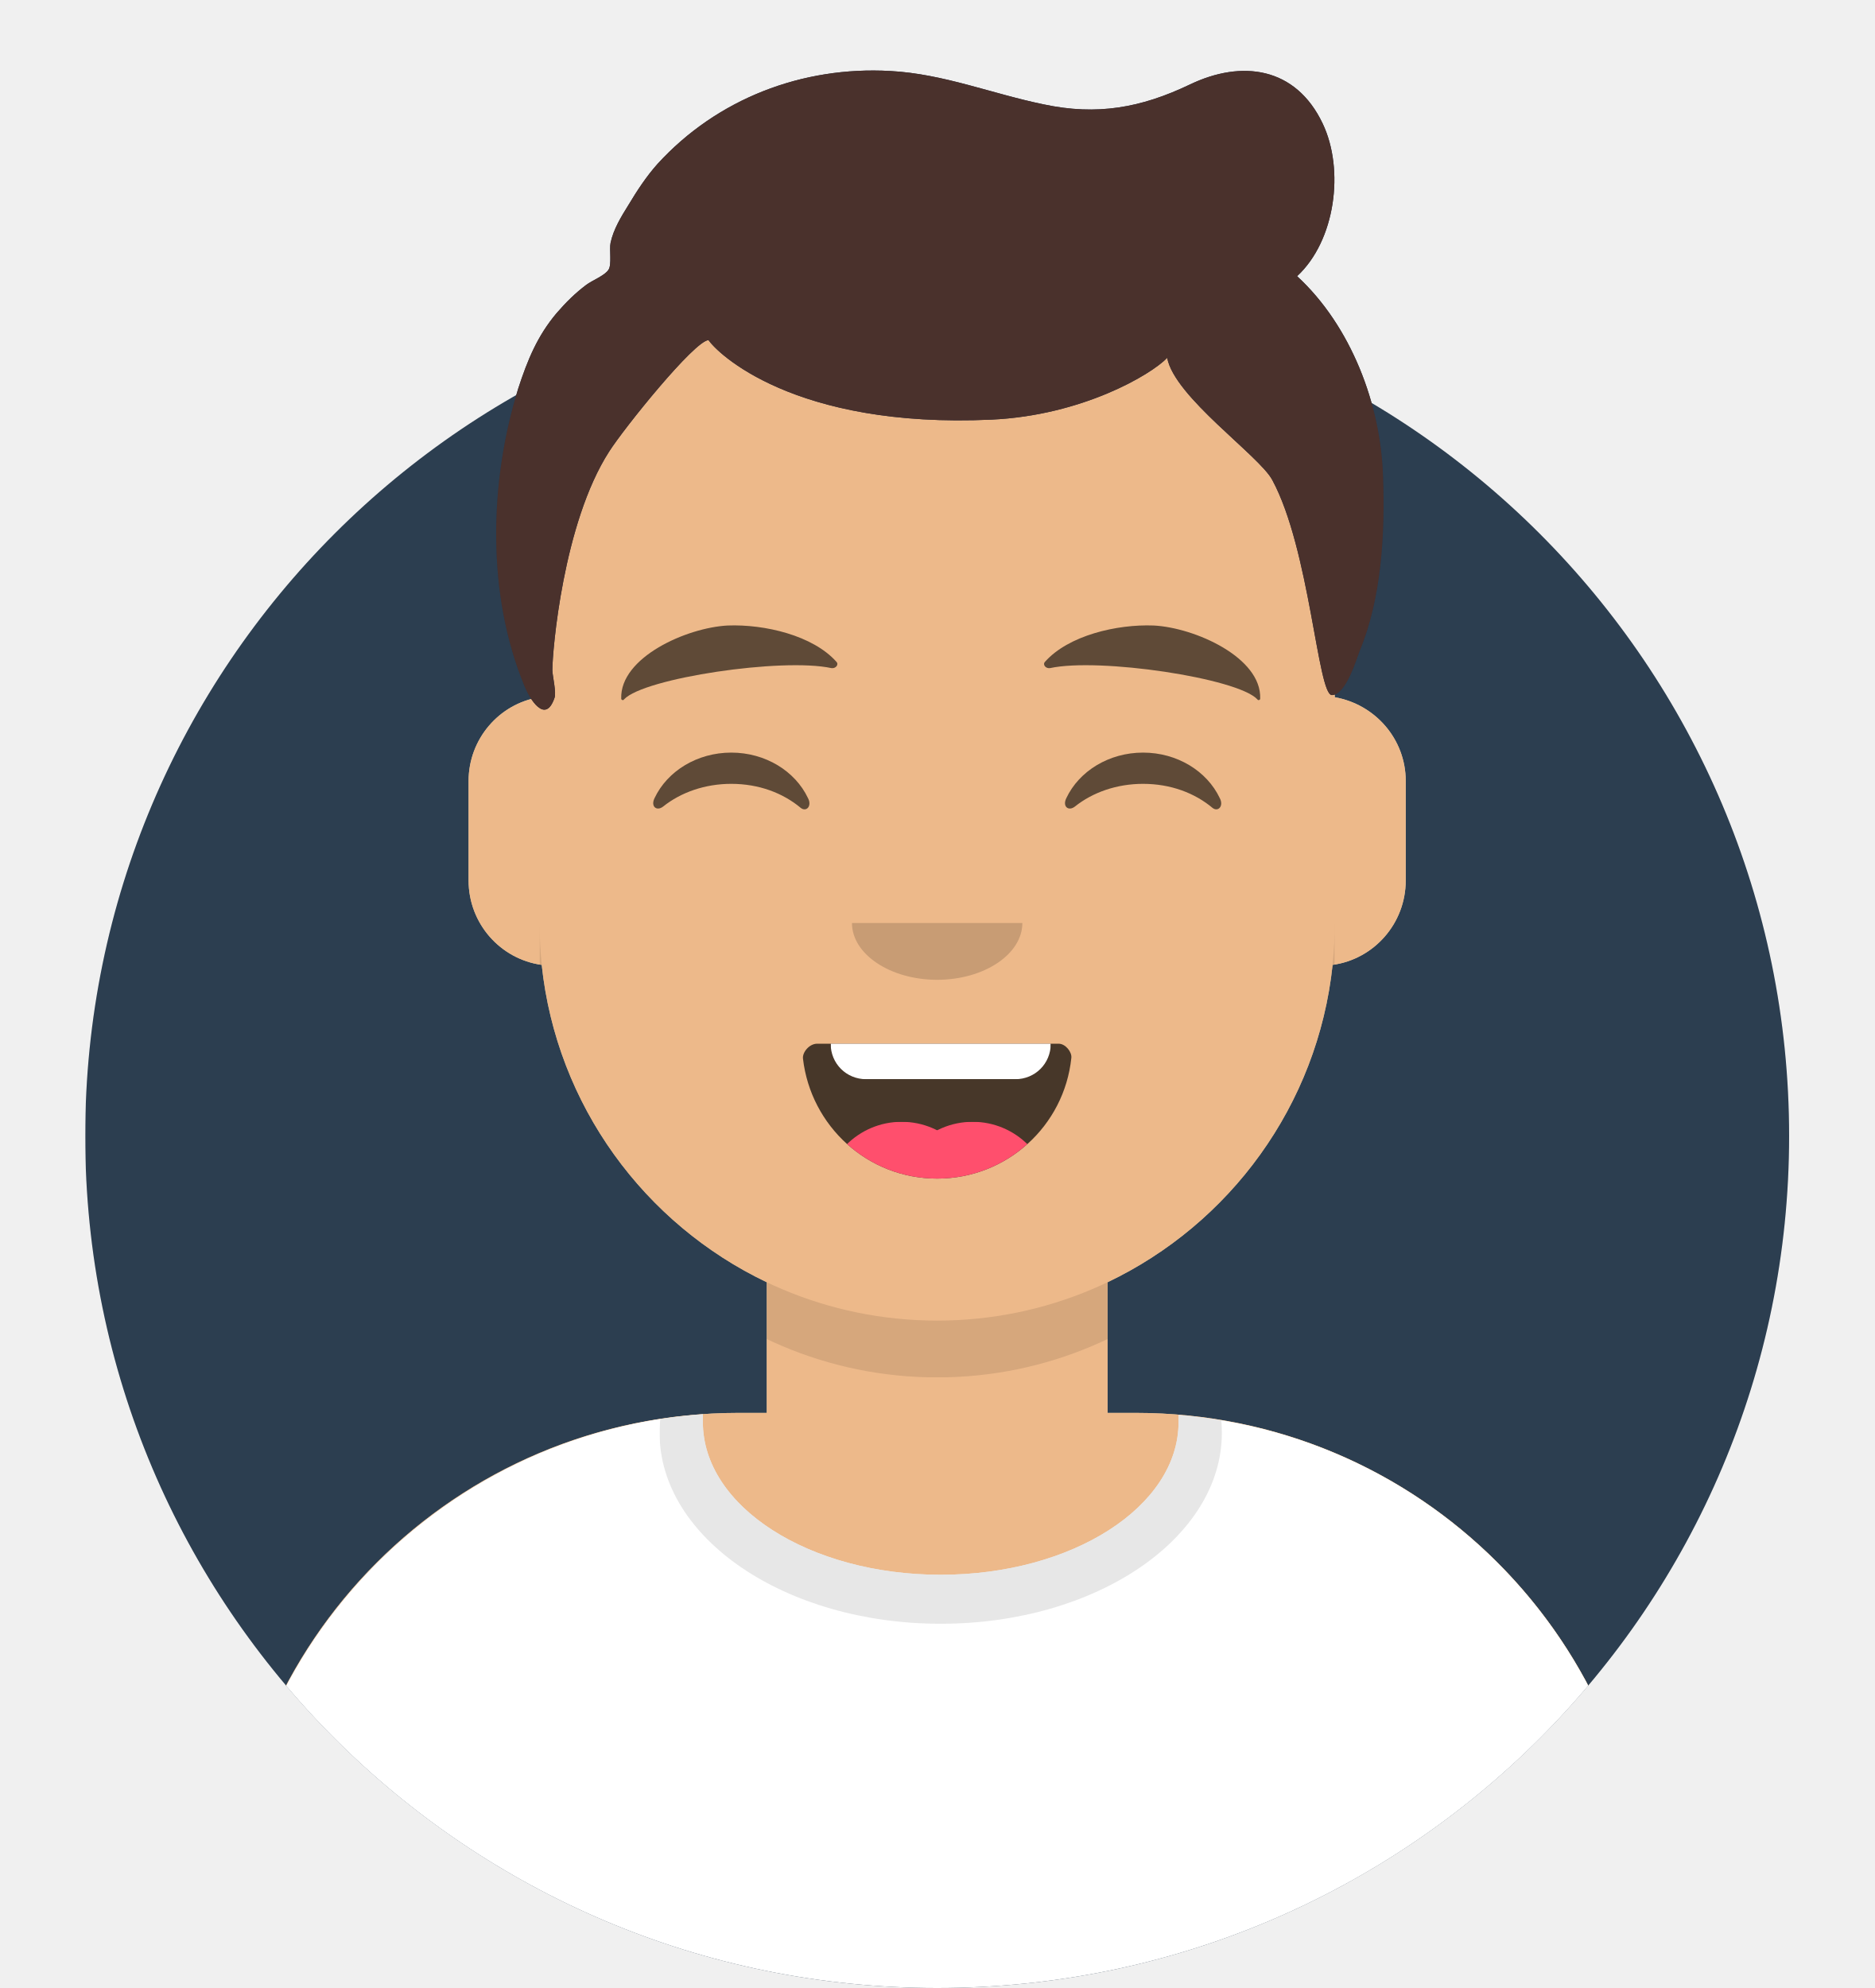
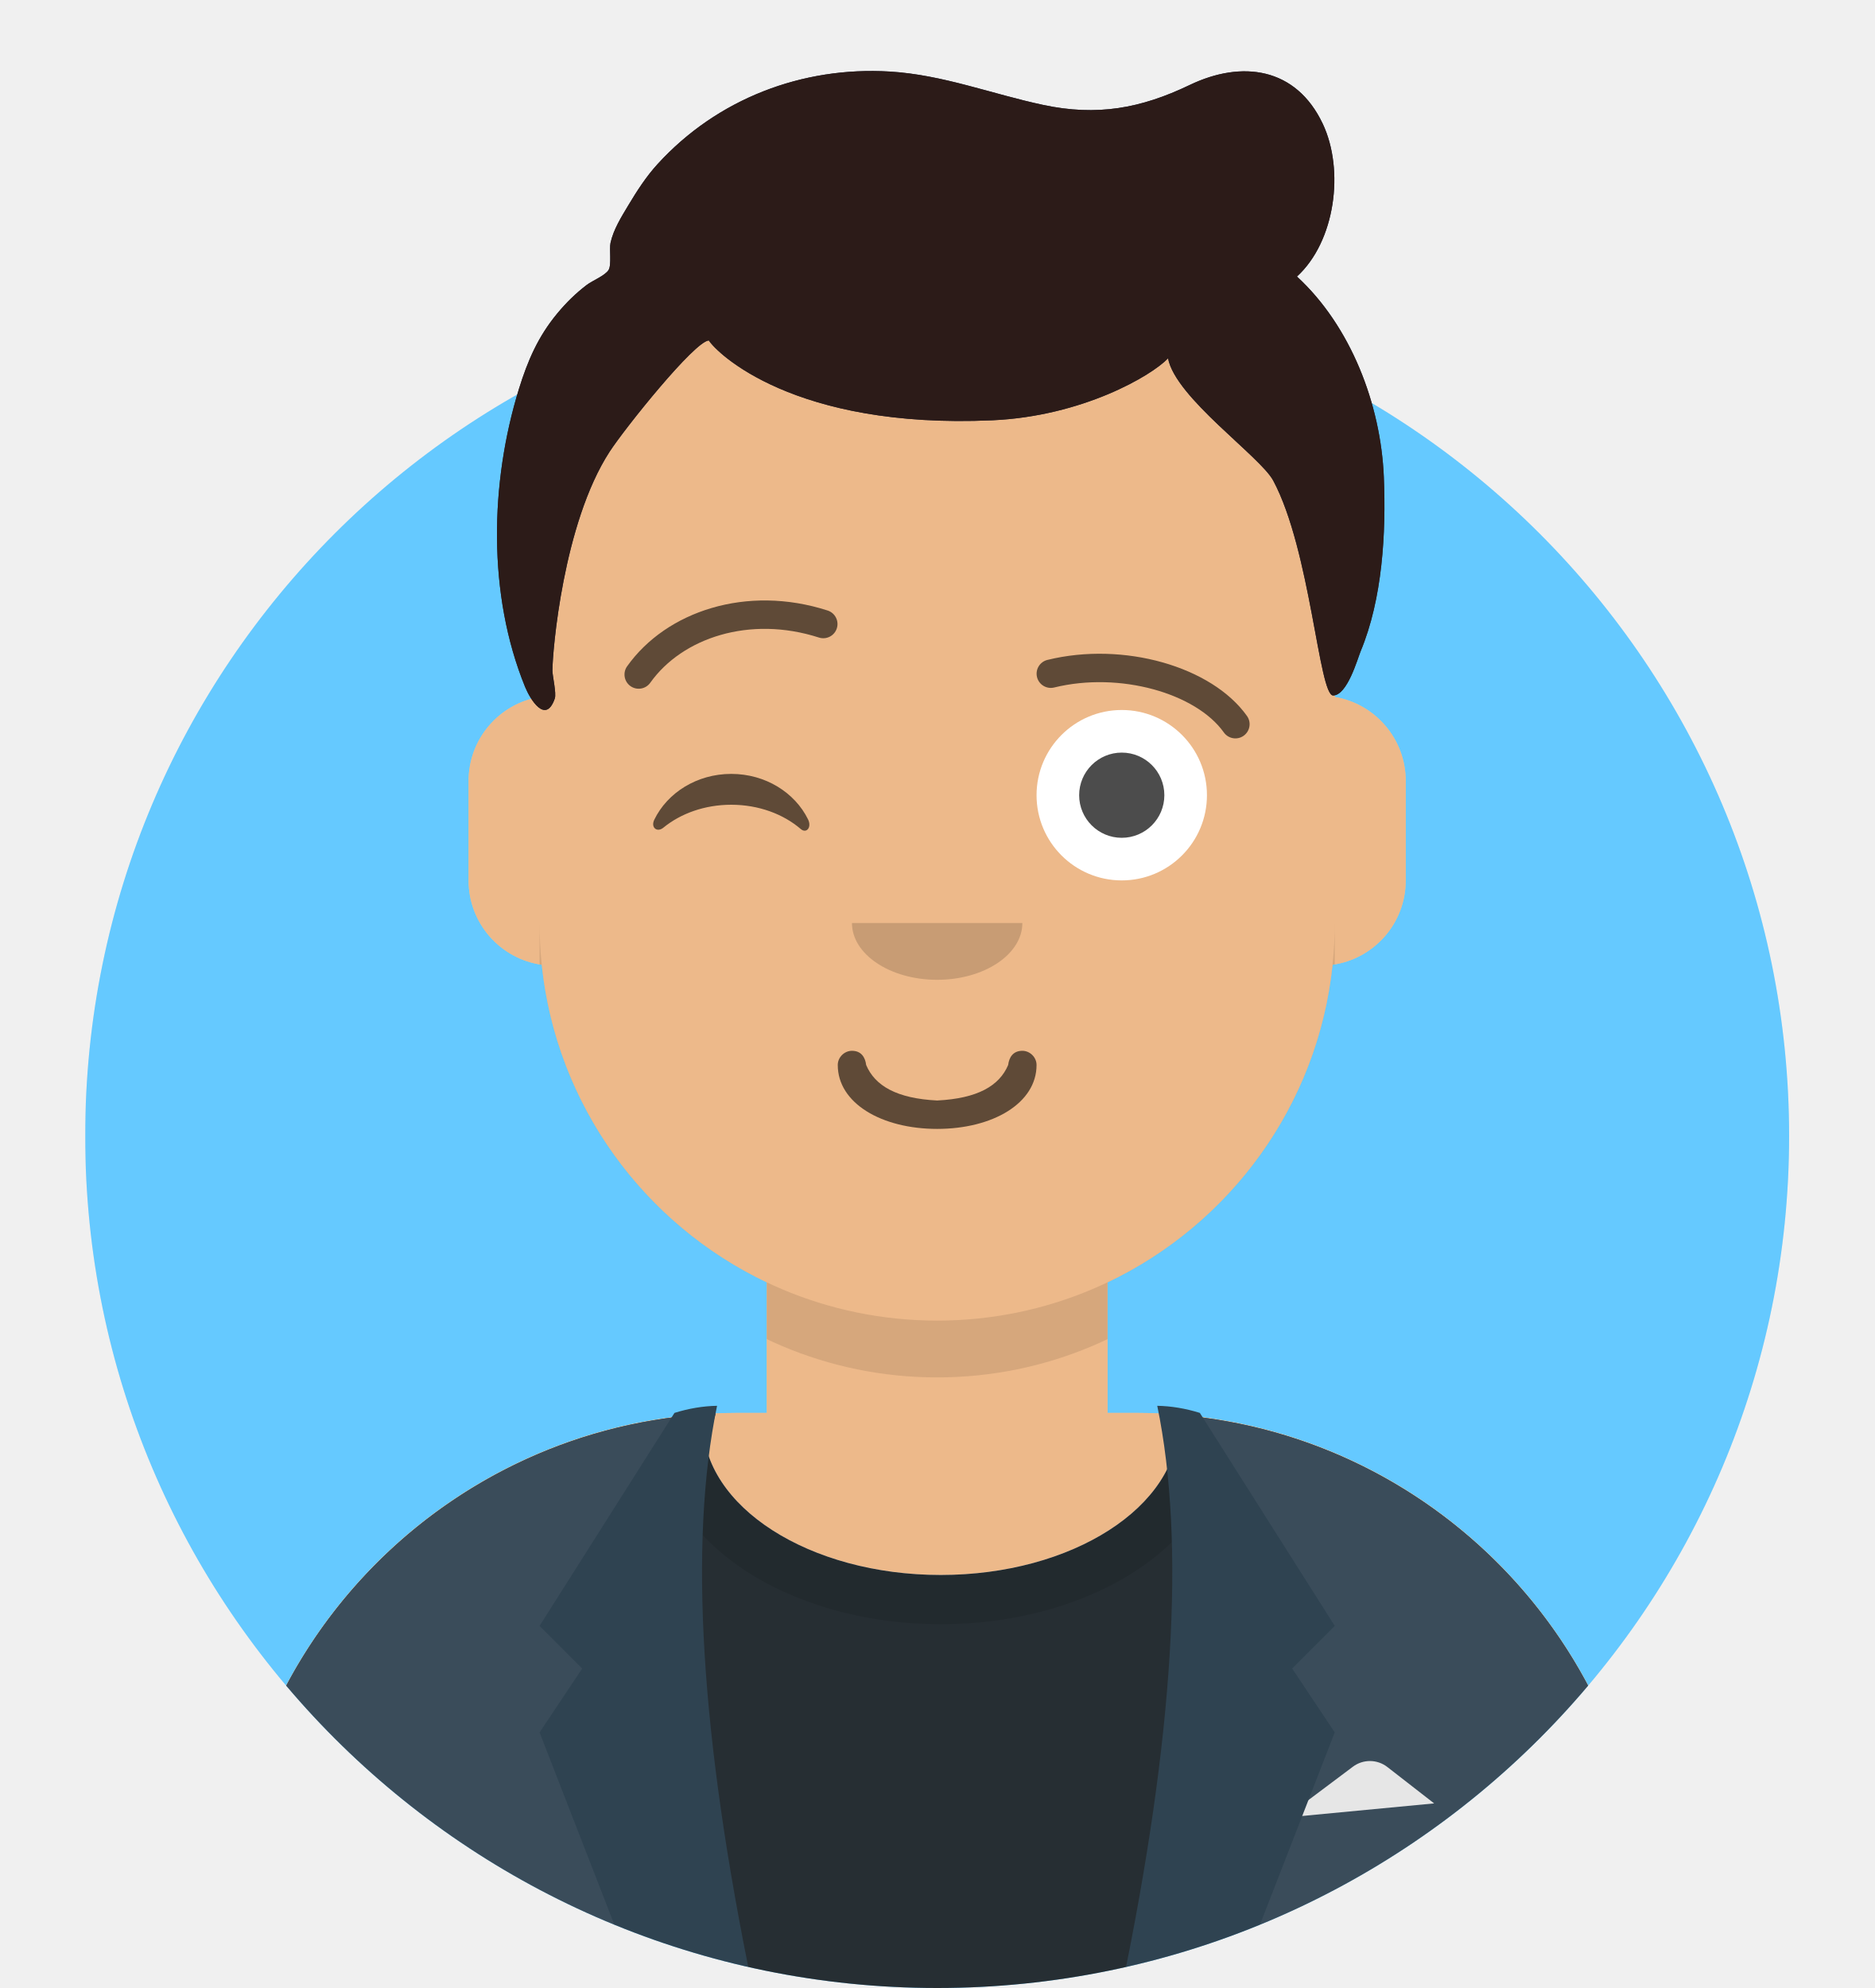
- <svg xmlns="http://www.w3.org/2000/svg" version="1.1" id="Layer_1" x="0px" y="0px" viewBox="0 0 264 280" style="enable-background:new 0 0 264 280;" xml:space="preserve">
-   <style type="text/css">
- 	.st0{fill-rule:evenodd;clip-rule:evenodd;fill:#E6E6E6;}
- 	.st1{filter:url(#Adobe_OpacityMaskFilter);}
- 	.st2{fill-rule:evenodd;clip-rule:evenodd;fill:#FFFFFF;}
- 	.st3{mask:url(#mask-2_1_);}
- 	.st4{fill-rule:evenodd;clip-rule:evenodd;fill:#2C3E50;}
- 	.st5{filter:url(#Adobe_OpacityMaskFilter_1_);}
- 	.st6{mask:url(#mask-4_1_);}
- 	.st7{fill-rule:evenodd;clip-rule:evenodd;fill:#D0C6AC;}
- 	.st8{filter:url(#Adobe_OpacityMaskFilter_2_);}
- 	.st9{mask:url(#mask-6_1_);}
- 	.st10{fill-rule:evenodd;clip-rule:evenodd;fill:#EDB98A;}
- 	.st11{filter:url(#Adobe_OpacityMaskFilter_3_);}
- 	.st12{mask:url(#mask-6_2_);fill-rule:evenodd;clip-rule:evenodd;fill-opacity:0.1;}
- 	.st13{filter:url(#Adobe_OpacityMaskFilter_4_);}
- 	.st14{mask:url(#react-mask-952_1_);}
- 	.st15{filter:url(#Adobe_OpacityMaskFilter_5_);}
- 	.st16{opacity:0.6;mask:url(#react-mask-952_2_);}
- 	.st17{fill-rule:evenodd;clip-rule:evenodd;fill-opacity:0.16;}
- 	.st18{fill-rule:evenodd;clip-rule:evenodd;fill-opacity:0.7;}
- 	.st19{filter:url(#Adobe_OpacityMaskFilter_6_);}
- 	.st20{mask:url(#react-mask-934_1_);fill-rule:evenodd;clip-rule:evenodd;fill:#FFFFFF;}
- 	.st21{filter:url(#Adobe_OpacityMaskFilter_7_);}
- 	.st22{mask:url(#react-mask-934_2_);}
- 	.st23{fill-rule:evenodd;clip-rule:evenodd;fill:#FF4F6D;}
- 	.st24{fill-rule:evenodd;clip-rule:evenodd;fill-opacity:0.6;}
- 	.st25{filter:url(#Adobe_OpacityMaskFilter_8_);}
- 	.st26{mask:url(#react-mask-925_1_);}
- 	.st27{fill-rule:evenodd;clip-rule:evenodd;fill:#28354B;}
- 	.st28{filter:url(#Adobe_OpacityMaskFilter_9_);}
- 	.st29{mask:url(#react-mask-924_1_);}
- 	.st30{fill-rule:evenodd;clip-rule:evenodd;fill:#4A312C;}
- </style>
-   <g>
-     <g transform="translate(-825, -1100)">
+ <svg xmlns="http://www.w3.org/2000/svg" xmlns:xlink="http://www.w3.org/1999/xlink" width="264px" height="280px" viewBox="0 0 264 280" version="1.1">
+   <defs>
+     <circle id="path-1" cx="120" cy="120" r="120" />
+     <path d="M12,160 C12,226.274 65.726,280 132,280 C198.274,280 252,226.274 252,160 L264,160 L264,-1.42108547e-14 L-3.19744231e-14,-1.42108547e-14 L-3.19744231e-14,160 L12,160 Z" id="path-3" />
+     <path d="M124,144.611 L124,163 L128,163 L128,163 C167.765,163 200,195.235 200,235 L200,244 L0,244 L0,235 C-4.86974701e-15,195.235 32.235,163 72,163 L72,163 L76,163 L76,144.611 C58.763,136.422 46.372,119.687 44.305,99.881 C38.48,99.058 34,94.052 34,88 L34,74 C34,68.054 38.325,63.118 44,62.166 L44,56 L44,56 C44,25.072 69.072,5.68137151e-15 100,0 L100,0 L100,0 C130.928,-5.68137151e-15 156,25.072 156,56 L156,62.166 C161.675,63.118 166,68.054 166,74 L166,88 C166,94.052 161.52,99.058 155.695,99.881 C153.628,119.687 141.237,136.422 124,144.611 Z" id="path-5" />
+   </defs>
+   <g id="Avataaar" stroke="none" stroke-width="1" fill="none" fill-rule="evenodd">
+     <g transform="translate(-825, -1100)" id="Avataaar/Circle">
      <g transform="translate(825, 1100)">
-         <g id="Circle" transform="translate(12, 40)">
-           <g id="Circle-Background">
-             <circle class="st0" cx="120" cy="120" r="120" />
-           </g>
-           <defs>
-             <filter id="Adobe_OpacityMaskFilter" filterUnits="userSpaceOnUse" x="0" y="0" width="240" height="240">
-               <feColorMatrix type="matrix" values="1 0 0 0 0  0 1 0 0 0  0 0 1 0 0  0 0 0 1 0" />
-             </filter>
-           </defs>
-           <mask maskUnits="userSpaceOnUse" x="0" y="0" width="240" height="240" id="mask-2_1_">
-             <g class="st1">
-               <circle id="path-1_1_" class="st2" cx="120" cy="120" r="120" />
-             </g>
+         <g id="Circle" stroke-width="1" fill-rule="evenodd" transform="translate(12, 40)">
+           <mask id="mask-2" fill="white">
+             <use xlink:href="#path-1" />
          </mask>
-           <g class="st3">
-             <rect class="st4" width="240" height="240" />
+           <use id="Circle-Background" fill="#E6E6E6" xlink:href="#path-1" />
+           <g id="Color/Palette/Blue-01" mask="url(#mask-2)" fill="#65C9FF">
+             <rect id="🖍Color" x="0" y="0" width="240" height="240" />
          </g>
        </g>
-         <g id="Mask">
- 			</g>
-         <defs>
-           <filter id="Adobe_OpacityMaskFilter_1_" filterUnits="userSpaceOnUse" x="-1" y="0" width="265" height="280">
-             <feColorMatrix type="matrix" values="1 0 0 0 0  0 1 0 0 0  0 0 1 0 0  0 0 0 1 0" />
-           </filter>
-         </defs>
-         <mask maskUnits="userSpaceOnUse" x="-1" y="0" width="265" height="280" id="mask-4_1_">
-           <g class="st5">
-             <path id="path-3_1_" class="st2" d="M12,160c0,66.3,53.7,120,120,120s120-53.7,120-120h12V0H0v160H12z" />
-           </g>
+         <mask id="mask-4" fill="white">
+           <use xlink:href="#path-3" />
        </mask>
-         <g id="Avataaar" class="st6">
+         <g id="Mask" />
+         <g id="Avataaar" stroke-width="1" fill-rule="evenodd" mask="url(#mask-4)">
          <g id="Body" transform="translate(32, 36)">
-             <g>
-               <path class="st7" d="M124,144.6V163h4l0,0c39.8,0,72,32.2,72,72v9H0v-9c0-39.8,32.2-72,72-72l0,0h4v-18.4        c-17.2-8.2-29.6-24.9-31.7-44.7C38.5,99.1,34,94.1,34,88V74c0-5.9,4.3-10.9,10-11.8V56l0,0c0-30.9,25.1-56,56-56l0,0l0,0        c30.9,0,56,25.1,56,56v6.2c5.7,1,10,5.9,10,11.8v14c0,6.1-4.5,11.1-10.3,11.9C153.6,119.7,141.2,136.4,124,144.6z" />
-             </g>
-             <defs>
-               <filter id="Adobe_OpacityMaskFilter_2_" filterUnits="userSpaceOnUse" x="-32" y="0" width="264" height="244">
-                 <feColorMatrix type="matrix" values="1 0 0 0 0  0 1 0 0 0  0 0 1 0 0  0 0 0 1 0" />
-               </filter>
-             </defs>
-             <mask maskUnits="userSpaceOnUse" x="-32" y="0" width="264" height="244" id="mask-6_1_">
-               <g class="st8">
-                 <path id="path-5_1_" class="st2" d="M124,144.6V163h4l0,0c39.8,0,72,32.2,72,72v9H0v-9c0-39.8,32.2-72,72-72l0,0h4v-18.4         c-17.2-8.2-29.6-24.9-31.7-44.7C38.5,99.1,34,94.1,34,88V74c0-5.9,4.3-10.9,10-11.8V56l0,0c0-30.9,25.1-56,56-56l0,0l0,0         c30.9,0,56,25.1,56,56v6.2c5.7,1,10,5.9,10,11.8v14c0,6.1-4.5,11.1-10.3,11.9C153.6,119.7,141.2,136.4,124,144.6z" />
-               </g>
+             <mask id="mask-6" fill="white">
+               <use xlink:href="#path-5" />
            </mask>
-             <g class="st9">
-               <g id="Color" transform="translate(-32, 0)">
-                 <rect class="st10" width="264" height="244" />
+             <use fill="#D0C6AC" xlink:href="#path-5" />
+             <g id="Skin/👶🏽-03-Brown" mask="url(#mask-6)" fill="#EDB98A">
+               <g transform="translate(-32, 0)" id="Color">
+                 <rect x="0" y="0" width="264" height="244" />
              </g>
            </g>
+             <path d="M156,79 L156,102 C156,132.928 130.928,158 100,158 C69.072,158 44,132.928 44,102 L44,79 L44,94 C44,124.928 69.072,150 100,150 C130.928,150 156,124.928 156,94 L156,79 Z" id="Neck-Shadow" fill-opacity="0.1" fill="#000000" mask="url(#mask-6)" />
+           </g>
+           <g id="Clothing/Blazer-+-Shirt" transform="translate(0, 170)">
            <defs>
-               <filter id="Adobe_OpacityMaskFilter_3_" filterUnits="userSpaceOnUse" x="44" y="79" width="112" height="79">
-                 <feColorMatrix type="matrix" values="1 0 0 0 0  0 1 0 0 0  0 0 1 0 0  0 0 0 1 0" />
-               </filter>
+               <path d="M133.96,0.295 C170.936,3.325 200,34.294 200,72.052 L200,81 L0,81 L0,72.052 C1.22536245e-14,33.953 29.592,2.765 67.045,0.22 C67.015,0.593 67,0.969 67,1.348 C67,13.211 81.998,22.828 100.5,22.828 C119.002,22.828 134,13.211 134,1.348 C134,0.995 133.987,0.644 133.96,0.295 Z" id="react-path-672" />
            </defs>
-             <mask maskUnits="userSpaceOnUse" x="44" y="79" width="112" height="79" id="mask-6_2_">
-               <g class="st11">
-                 <path id="path-5_2_" class="st2" d="M124,144.6V163h4l0,0c39.8,0,72,32.2,72,72v9H0v-9c0-39.8,32.2-72,72-72l0,0h4v-18.4         c-17.2-8.2-29.6-24.9-31.7-44.7C38.5,99.1,34,94.1,34,88V74c0-5.9,4.3-10.9,10-11.8V56l0,0c0-30.9,25.1-56,56-56l0,0l0,0         c30.9,0,56,25.1,56,56v6.2c5.7,1,10,5.9,10,11.8v14c0,6.1-4.5,11.1-10.3,11.9C153.6,119.7,141.2,136.4,124,144.6z" />
+             <g id="Shirt" transform="translate(32, 29)">
+               <mask id="react-mask-673" fill="white">
+                 <use xlink:href="#react-path-672" />
+               </mask>
+               <use id="Clothes" fill="#E6E6E6" xlink:href="#react-path-672" />
+               <g id="Color/Palette/Black" mask="url(#react-mask-673)" fill="#262E33">
+                 <g transform="translate(-32, -29)" id="🖍Color">
+                   <rect x="0" y="0" width="264" height="110" />
+                 </g>
              </g>
-             </mask>
-             <path id="Neck-Shadow" class="st12" d="M156,79v23c0,30.9-25.1,56-56,56s-56-25.1-56-56V79v15c0,30.9,25.1,56,56,56       s56-25.1,56-56V79z" />
-           </g>
-           <g transform="translate(0, 170)">
-             <g id="Clothes">
-               <path class="st0" d="M166,29.3c37,3,66,34,66,71.8v8.9H32v-8.9C32,63,61.6,31.8,99,29.2c0,0.4,0,0.7,0,1.1        c0,11.9,15,21.5,33.5,21.5S166,42.2,166,30.3C166,30,166,29.6,166,29.3z" />
-             </g>
-             <defs>
-               <filter id="Adobe_OpacityMaskFilter_4_" filterUnits="userSpaceOnUse" x="0" y="0" width="264" height="110">
-                 <feColorMatrix type="matrix" values="1 0 0 0 0  0 1 0 0 0  0 0 1 0 0  0 0 0 1 0" />
-               </filter>
-             </defs>
-             <mask maskUnits="userSpaceOnUse" x="0" y="0" width="264" height="110" id="react-mask-952_1_">
-               <g class="st13">
-                 <path id="react-path-951_1_" class="st2" d="M166,29.3c37,3,66,34,66,71.8v8.9H32v-8.9C32,63,61.6,31.8,99,29.2         c0,0.4,0,0.7,0,1.1c0,11.9,15,21.5,33.5,21.5S166,42.2,166,30.3C166,30,166,29.6,166,29.3z" />
-               </g>
-             </mask>
-             <g class="st14">
-               <rect class="st2" width="264" height="110" />
-             </g>
-             <defs>
-               <filter id="Adobe_OpacityMaskFilter_5_" filterUnits="userSpaceOnUse" x="92.9" y="4.9" width="79.3" height="53.8">
-                 <feColorMatrix type="matrix" values="1 0 0 0 0  0 1 0 0 0  0 0 1 0 0  0 0 0 1 0" />
-               </filter>
-             </defs>
-             <mask maskUnits="userSpaceOnUse" x="92.9" y="4.9" width="79.3" height="53.8" id="react-mask-952_2_">
-               <g class="st15">
-                 <path id="react-path-951_2_" class="st2" d="M166,29.3c37,3,66,34,66,71.8v8.9H32v-8.9C32,63,61.6,31.8,99,29.2         c0,0.4,0,0.7,0,1.1c0,11.9,15,21.5,33.5,21.5S166,42.2,166,30.3C166,30,166,29.6,166,29.3z" />
-               </g>
-             </mask>
-             <g id="Shadowy" class="st16">
-               <g transform="translate(92, 4)">
-                 <ellipse class="st17" cx="40.5" cy="27.8" rx="39.6" ry="26.9" />
-               </g>
-             </g>
-           </g>
-           <g id="Face" transform="translate(76, 82)">
-             <g transform="translate(2, 52)">
-               <g id="Mouth">
-                 <path class="st18" d="M35.1,15.1C36.2,24.6,44.2,32,54,32c9.8,0,17.9-7.4,18.9-17c0.1-0.8-0.8-2-1.8-2c-14.9,0-26.3,0-34,0         C36,13,35,14.2,35.1,15.1z" />
-               </g>
-               <defs>
-                 <filter id="Adobe_OpacityMaskFilter_6_" filterUnits="userSpaceOnUse" x="39" y="2" width="31" height="16">
-                   <feColorMatrix type="matrix" values="1 0 0 0 0  0 1 0 0 0  0 0 1 0 0  0 0 0 1 0" />
-                 </filter>
-               </defs>
-               <mask maskUnits="userSpaceOnUse" x="39" y="2" width="31" height="16" id="react-mask-934_1_">
-                 <g class="st19">
-                   <path id="react-path-933_1_" class="st2" d="M35.1,15.1C36.2,24.6,44.2,32,54,32c9.8,0,17.9-7.4,18.9-17          c0.1-0.8-0.8-2-1.8-2c-14.9,0-26.3,0-34,0C36,13,35,14.2,35.1,15.1z" />
-                 </g>
-               </mask>
-               <path id="Teeth" class="st20" d="M44,2h21c2.8,0,5,2.2,5,5v6c0,2.8-2.2,5-5,5H44c-2.8,0-5-2.2-5-5V7C39,4.2,41.2,2,44,2z" />
-               <defs>
-                 <filter id="Adobe_OpacityMaskFilter_7_" filterUnits="userSpaceOnUse" x="38" y="24" width="32" height="22">
-                   <feColorMatrix type="matrix" values="1 0 0 0 0  0 1 0 0 0  0 0 1 0 0  0 0 0 1 0" />
-                 </filter>
-               </defs>
-               <mask maskUnits="userSpaceOnUse" x="38" y="24" width="32" height="22" id="react-mask-934_2_">
-                 <g class="st21">
-                   <path id="react-path-933_2_" class="st2" d="M35.1,15.1C36.2,24.6,44.2,32,54,32c9.8,0,17.9-7.4,18.9-17          c0.1-0.8-0.8-2-1.8-2c-14.9,0-26.3,0-34,0C36,13,35,14.2,35.1,15.1z" />
-                 </g>
-               </mask>
-               <g id="Tongue" class="st22">
-                 <g transform="translate(38, 24)">
-                   <circle class="st23" cx="11" cy="11" r="11" />
-                   <circle class="st23" cx="21" cy="11" r="11" />
+               <g id="Shadowy" opacity="0.6" mask="url(#react-mask-673)" fill-opacity="0.16" fill="#000000">
+                 <g transform="translate(60, -25)" id="Hola-👋🏼">
+                   <ellipse cx="40.5" cy="27.848" rx="39.635" ry="26.914" />
                </g>
              </g>
            </g>
-             <g transform="translate(28, 40)">
-               <path id="Nose" class="st17" d="M16,8c0,4.4,5.4,8,12,8l0,0c6.6,0,12-3.6,12-8" />
-             </g>
-             <g transform="translate(0, 8)">
-               <path id="Squint" class="st24" d="M16.2,22.4C18,18.6,22.2,16,27,16c4.8,0,9,2.6,10.8,6.4c0.6,1.1-0.2,2-1,1.4        c-2.5-2.1-5.9-3.4-9.8-3.4c-3.7,0-7.1,1.2-9.6,3.2C16.5,24.3,15.6,23.6,16.2,22.4z" />
-               <path class="st24" d="M74.2,22.4C76,18.6,80.2,16,85,16c4.8,0,9,2.6,10.8,6.4c0.6,1.1-0.2,2-1,1.4c-2.5-2.1-5.9-3.4-9.8-3.4        c-3.7,0-7.1,1.2-9.6,3.2C74.5,24.3,73.6,23.6,74.2,22.4z" />
-             </g>
-             <g>
-               <path id="Eyebrow" class="st24" d="M26.5,6.1c-5.8,0.3-15.2,4.5-15,10.3c0,0.2,0.3,0.3,0.4,0.1c2.8-3,22.3-5.9,29.2-4.4        c0.6,0.1,1.1-0.5,0.7-0.9C38.5,7.5,31.7,5.9,26.5,6.1" />
-               <path class="st24" d="M86.5,6.1c5.8,0.3,15.2,4.5,15,10.3c0,0.2-0.3,0.3-0.4,0.1c-2.8-3-22.3-5.9-29.2-4.4        c-0.6,0.1-1.1-0.5-0.7-0.9C74.5,7.5,81.3,5.9,86.5,6.1" />
+             <g id="Blazer" transform="translate(32, 28)">
+               <path d="M68.785,1.122 C30.512,2.804 -1.89486556e-14,34.365 -1.42108547e-14,73.052 L0,73.052 L0,82 L69.362,82 C65.961,69.92 64,55.709 64,40.5 C64,26.173 65.74,12.731 68.785,1.122 Z M131.638,82 L200,82 L200,73.052 C200,34.707 170.025,3.363 132.229,1.174 C135.265,12.771 137,26.194 137,40.5 C137,55.709 135.039,69.92 131.638,82 Z" id="Saco" fill="#3A4C5A" />
+               <path d="M149,58 L158.556,50.833 L158.556,50.833 C159.999,49.751 161.988,49.768 163.412,50.876 L170,56 L149,58 Z" id="Pocket-hanky" fill="#E6E6E6" />
+               <path d="M69,1.13686838e-13 C65,19.333 66.667,46.667 74,82 L58,82 L44,46 L50,37 L44,31 L63,1 C65.028,0.369 67.028,0.036 69,1.13686838e-13 Z" id="Wing" fill="#2F4351" />
+               <path d="M151,1.13686838e-13 C147,19.333 148.667,46.667 156,82 L140,82 L126,46 L132,37 L126,31 L145,1 C147.028,0.369 149.028,0.036 151,1.13686838e-13 Z" id="Wing" fill="#2F4351" transform="translate(141, 41) scale(-1, 1) translate(-141, -41) " />
            </g>
          </g>
-           <g id="Top">
+           <g id="Face" transform="translate(76, 82)" fill="#000000">
+             <g id="Mouth/Twinkle" transform="translate(2, 52)" fill-opacity="0.6" fill-rule="nonzero" fill="#000000">
+               <path d="M40,16 C40,21.372 46.158,25 54,25 C61.842,25 68,21.372 68,16 C68,14.895 67.05,14 66,14 C64.707,14 64.13,14.905 64,16 C62.758,18.938 59.683,20.716 54,21 C48.317,20.716 45.242,18.938 44,16 C43.87,14.905 43.293,14 42,14 C40.95,14 40,14.895 40,16 Z" id="Mouth" />
+             </g>
+             <g id="Nose/Default" transform="translate(28, 40)" fill-opacity="0.16">
+               <path d="M16,8 C16,12.418 21.373,16 28,16 L28,16 C34.627,16 40,12.418 40,8" id="Nose" />
+             </g>
+             <g id="Eyes/Wink-Wacky-😜" transform="translate(0, 8)">
+               <circle id="Cornea?-I-don't-know" fill="#FFFFFF" cx="82" cy="22" r="12" />
+               <circle id="Eye" fill-opacity="0.7" fill="#000000" cx="82" cy="22" r="6" />
+               <path d="M16.16,25.447 C18.007,21.649 22.164,19 26.998,19 C31.814,19 35.959,21.63 37.815,25.407 C38.367,26.529 37.582,27.447 36.791,26.767 C34.34,24.66 30.859,23.344 26.998,23.344 C23.257,23.344 19.874,24.579 17.438,26.572 C16.547,27.3 15.62,26.558 16.16,25.447 Z" id="Winky-Doodle" fill-opacity="0.6" fill="#000000" />
+             </g>
+             <g id="Eyebrow/Outline/Up-Down" fill-opacity="0.6" fill-rule="nonzero">
+               <path d="M15.591,14.162 C20.087,7.836 29.603,4.654 39.347,7.796 C40.399,8.135 41.526,7.557 41.865,6.506 C42.204,5.455 41.626,4.328 40.575,3.989 C29.167,0.31 17.836,4.099 12.331,11.845 C11.691,12.745 11.902,13.994 12.803,14.634 C13.703,15.274 14.952,15.062 15.591,14.162 Z" id="Eyebrow" />
+               <path d="M73.638,21.158 C77.553,15.649 88.285,12.56 97.53,14.83 C98.603,15.094 99.686,14.438 99.95,13.365 C100.213,12.292 99.557,11.209 98.484,10.946 C87.748,8.309 75.319,11.886 70.377,18.841 C69.737,19.741 69.948,20.99 70.849,21.629 C71.749,22.269 72.998,22.058 73.638,21.158 Z" id="Eyebrow" transform="translate(85.00755, 16.03842) scale(-1, 1) translate(-85.00755, -16.03842) " />
+             </g>
+           </g>
+           <g id="Top" stroke-width="1" fill-rule="evenodd">
            <defs>
-               <filter id="Adobe_OpacityMaskFilter_8_" filterUnits="userSpaceOnUse" x="-1" y="0" width="264" height="280">
-                 <feColorMatrix type="matrix" values="1 0 0 0 0  0 1 0 0 0  0 0 1 0 0  0 0 0 1 0" />
+               <rect id="react-path-757" x="0" y="0" width="264" height="280" />
+               <path d="M183.68,38.949 C189.086,33.999 190.387,23.962 187.318,17.449 C183.549,9.454 175.901,8.452 168.572,11.969 C161.664,15.284 155.515,16.388 147.95,14.782 C140.692,13.241 133.806,10.523 126.303,10.076 C113.978,9.343 102.003,13.915 93.603,23.129 C92,24.887 90.709,26.897 89.488,28.934 C88.512,30.564 87.411,32.313 86.995,34.192 C86.797,35.086 87.165,37.29 86.72,38.022 C86.239,38.812 84.424,39.537 83.651,40.124 C82.084,41.313 80.727,42.654 79.471,44.171 C76.805,47.393 75.338,50.758 74.103,54.743 C70.001,67.988 69.653,83.741 74.957,96.747 C75.664,98.481 77.855,102.099 79.143,98.385 C79.398,97.651 78.809,95.191 78.81,94.45 C78.815,91.73 80.316,73.721 86.857,63.633 C88.986,60.349 98.83,48.052 100.841,47.954 C101.906,49.646 112.721,60.462 140.783,59.195 C153.445,58.623 163.183,52.934 165.521,50.468 C166.549,56.001 178.513,64.284 180.336,67.692 C185.603,77.538 186.771,97.996 188.781,97.957 C190.791,97.919 192.234,92.72 192.648,91.727 C195.72,84.352 196.243,75.095 195.915,67.168 C195.488,56.966 191.277,45.942 183.68,38.949 Z" id="react-path-756" />
+               <filter x="-0.8%" y="-2.0%" width="101.5%" height="108.0%" filterUnits="objectBoundingBox" id="react-filter-753">
+                 <feOffset dx="0" dy="2" in="SourceAlpha" result="shadowOffsetOuter1" />
+                 <feColorMatrix values="0 0 0 0 0   0 0 0 0 0   0 0 0 0 0  0 0 0 0.16 0" type="matrix" in="shadowOffsetOuter1" result="shadowMatrixOuter1" />
+                 <feMerge>
+                   <feMergeNode in="shadowMatrixOuter1" />
+                   <feMergeNode in="SourceGraphic" />
+                 </feMerge>
              </filter>
            </defs>
-             <mask maskUnits="userSpaceOnUse" x="-1" y="0" width="264" height="280" id="react-mask-925_1_">
-               <g class="st25">
-                 <rect id="react-path-927_1_" class="st2" width="264" height="280" />
-               </g>
+             <mask id="react-mask-755" fill="white">
+               <use xlink:href="#react-path-757" />
            </mask>
-             <g class="st26">
+             <g id="Mask" />
+             <g id="Top/Short-Hair/Short-Waved" mask="url(#react-mask-755)">
              <g transform="translate(-1, 0)">
-                 <g id="Short-Hair">
-                   <path class="st27" d="M183.7,38.9c5.4-5,6.7-15,3.6-21.5c-3.8-8-11.4-9-18.7-5.5c-6.9,3.3-13.1,4.4-20.6,2.8          c-7.3-1.5-14.1-4.3-21.6-4.7C114,9.3,102,13.9,93.6,23.1c-1.6,1.8-2.9,3.8-4.1,5.8c-1,1.6-2.1,3.4-2.5,5.3          c-0.2,0.9,0.2,3.1-0.3,3.8c-0.5,0.8-2.3,1.5-3.1,2.1c-1.6,1.2-2.9,2.5-4.2,4c-2.7,3.2-4.1,6.6-5.4,10.6          c-4.1,13.2-4.5,29,0.9,42c0.7,1.7,2.9,5.4,4.2,1.6c0.3-0.7-0.3-3.2-0.3-3.9c0-2.7,1.5-20.7,8-30.8c2.1-3.3,12-15.6,14-15.7          c1.1,1.7,11.9,12.5,39.9,11.2c12.7-0.6,22.4-6.3,24.7-8.7c1,5.5,13,13.8,14.8,17.2c5.3,9.8,6.4,30.3,8.4,30.3          s3.5-5.2,3.9-6.2c3.1-7.4,3.6-16.6,3.3-24.6C195.5,57,191.3,45.9,183.7,38.9z" />
-                 </g>
-                 <defs>
-                   <filter id="Adobe_OpacityMaskFilter_9_" filterUnits="userSpaceOnUse" x="0" y="0" width="264" height="280">
-                     <feColorMatrix type="matrix" values="1 0 0 0 0  0 1 0 0 0  0 0 1 0 0  0 0 0 1 0" />
-                   </filter>
-                 </defs>
-                 <mask maskUnits="userSpaceOnUse" x="0" y="0" width="264" height="280" id="react-mask-924_1_">
-                   <g class="st28">
-                     <path id="react-path-926_1_" class="st2" d="M183.7,38.9c5.4-5,6.7-15,3.6-21.5c-3.8-8-11.4-9-18.7-5.5           c-6.9,3.3-13.1,4.4-20.6,2.8c-7.3-1.5-14.1-4.3-21.6-4.7C114,9.3,102,13.9,93.6,23.1c-1.6,1.8-2.9,3.8-4.1,5.8           c-1,1.6-2.1,3.4-2.5,5.3c-0.2,0.9,0.2,3.1-0.3,3.8c-0.5,0.8-2.3,1.5-3.1,2.1c-1.6,1.2-2.9,2.5-4.2,4           c-2.7,3.2-4.1,6.6-5.4,10.6c-4.1,13.2-4.5,29,0.9,42c0.7,1.7,2.9,5.4,4.2,1.6c0.3-0.7-0.3-3.2-0.3-3.9           c0-2.7,1.5-20.7,8-30.8c2.1-3.3,12-15.6,14-15.7c1.1,1.7,11.9,12.5,39.9,11.2c12.7-0.6,22.4-6.3,24.7-8.7           c1,5.5,13,13.8,14.8,17.2c5.3,9.8,6.4,30.3,8.4,30.3s3.5-5.2,3.9-6.2c3.1-7.4,3.6-16.6,3.3-24.6           C195.5,57,191.3,45.9,183.7,38.9z" />
-                   </g>
+                 <mask id="react-mask-754" fill="white">
+                   <use xlink:href="#react-path-756" />
                </mask>
-                 <g class="st29">
-                   <g transform="translate(0, 0) ">
-                     <rect class="st30" width="264" height="280" />
+                 <use id="Short-Hair" stroke="none" fill="#28354B" fill-rule="evenodd" xlink:href="#react-path-756" />
+                 <g id="Skin/👶🏽-03-Brown" mask="url(#react-mask-754)" fill="#2C1B18">
+                   <g transform="translate(0, 0) " id="Color">
+                     <rect x="0" y="0" width="264" height="280" />
                  </g>
                </g>
              </g>
            </g>
          </g>
        </g>
      </g>
    </g>
  </g>
</svg>
